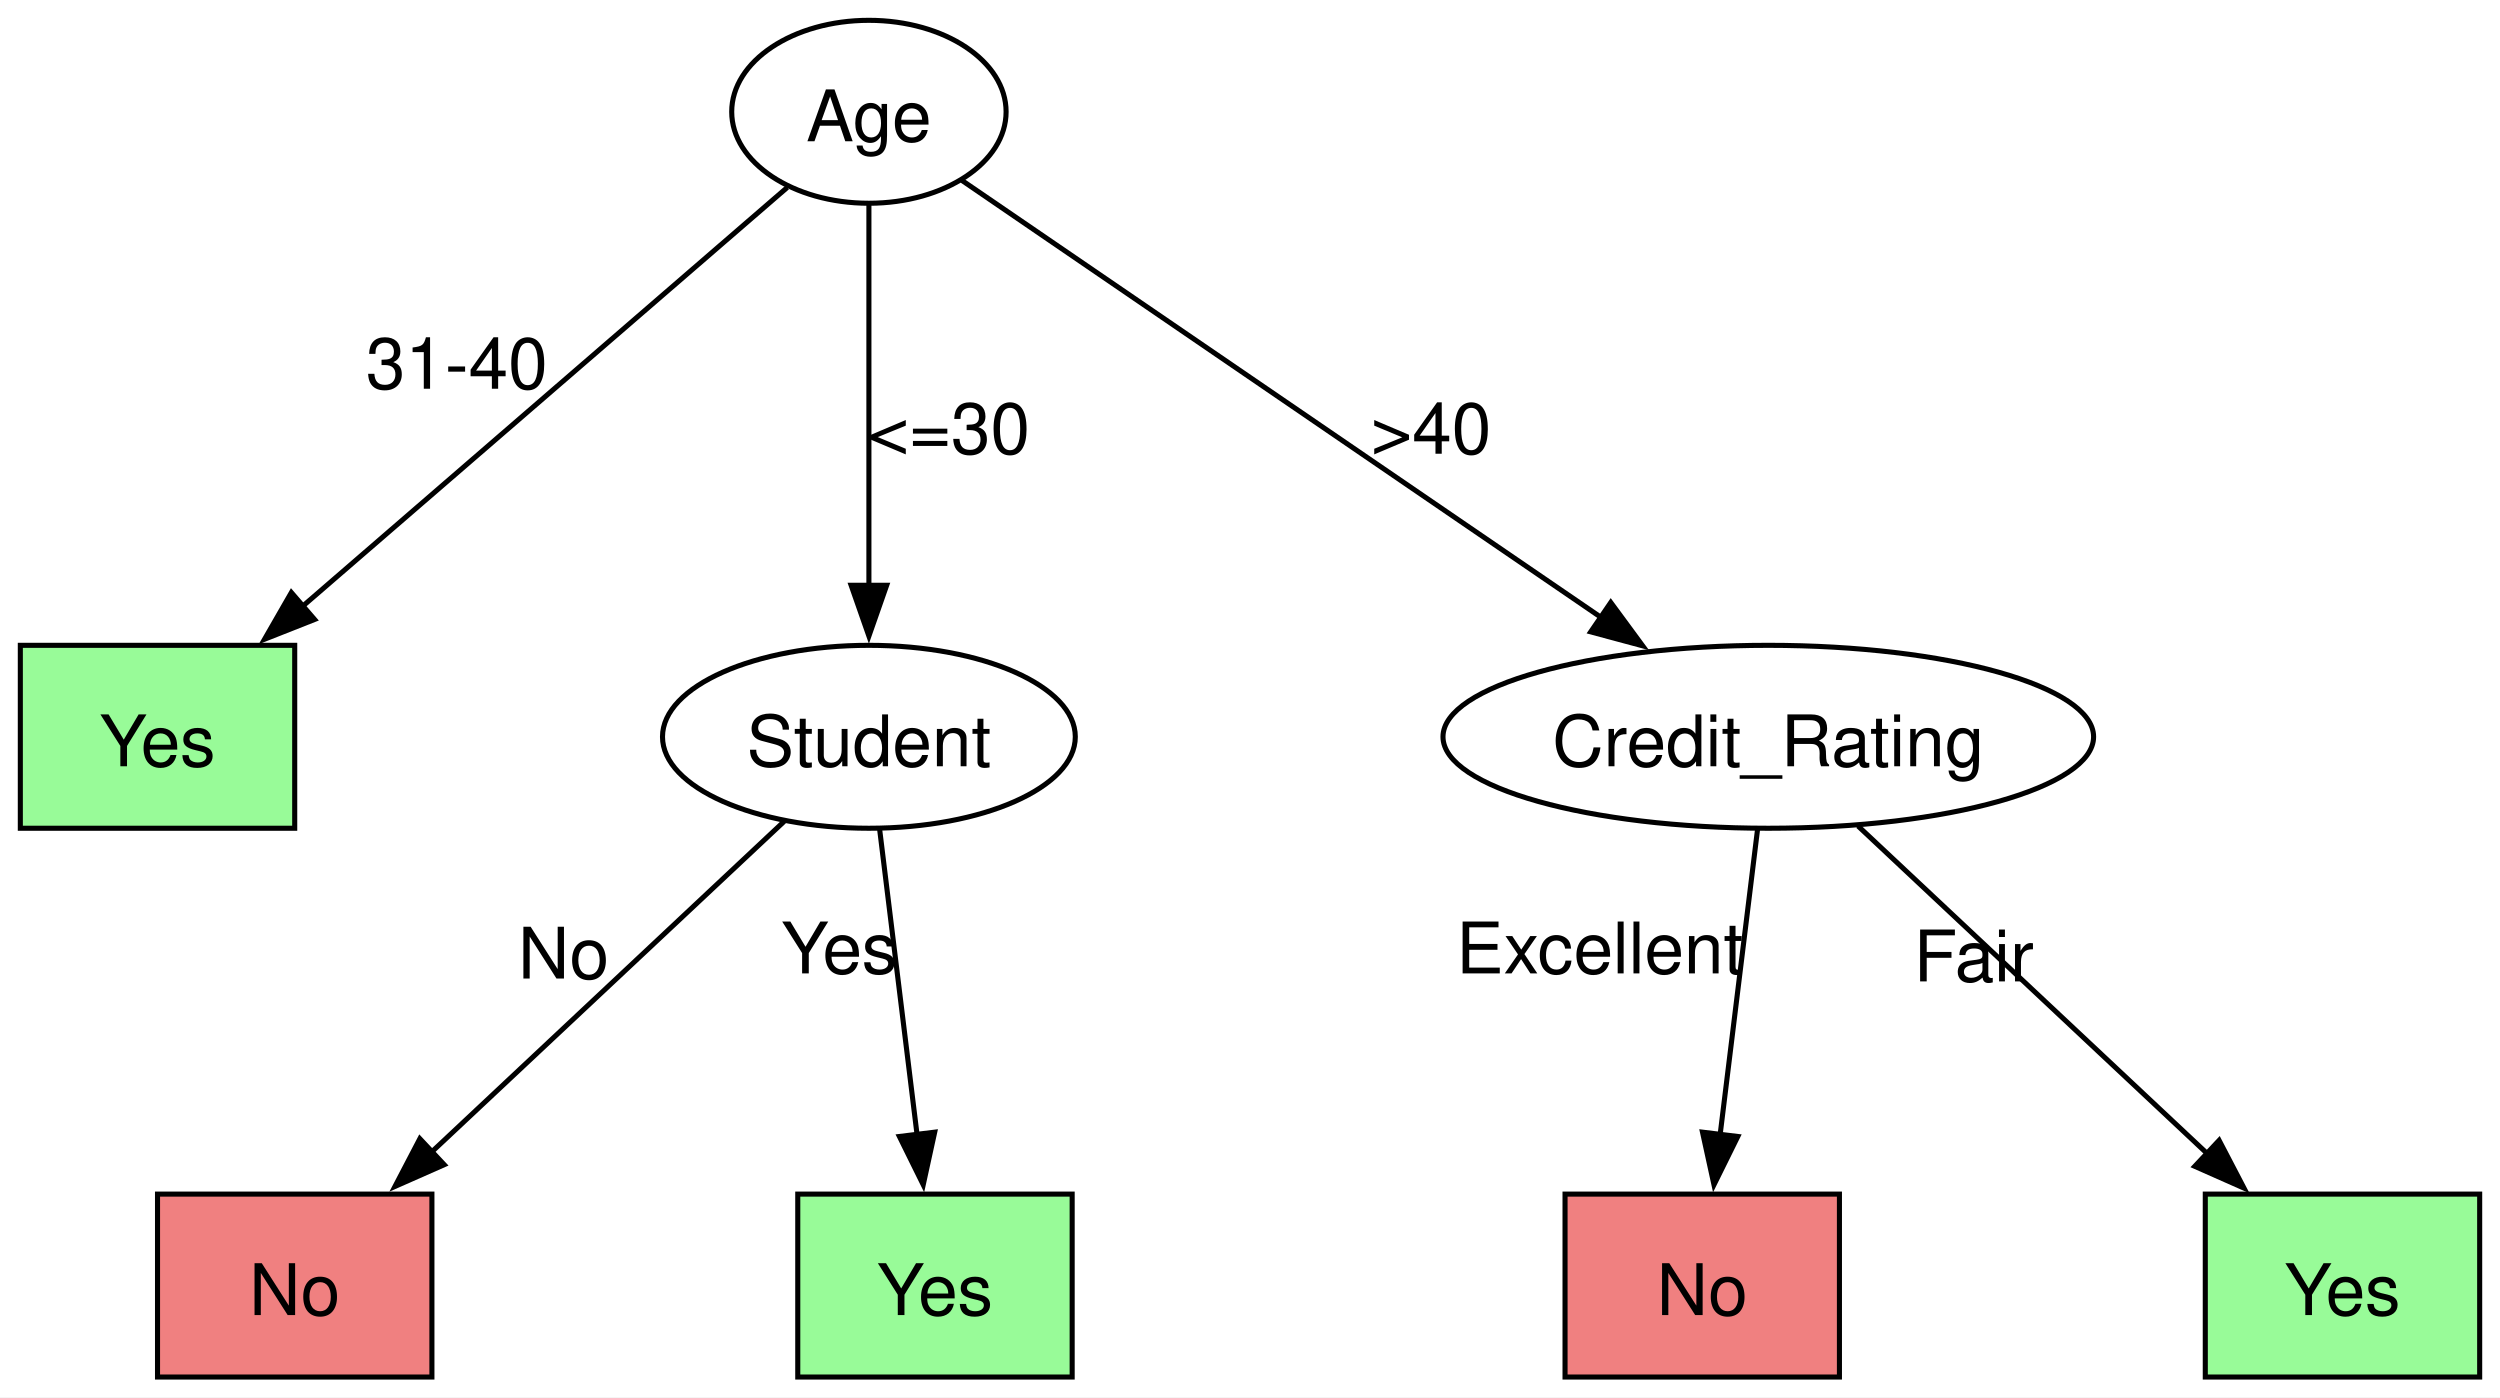
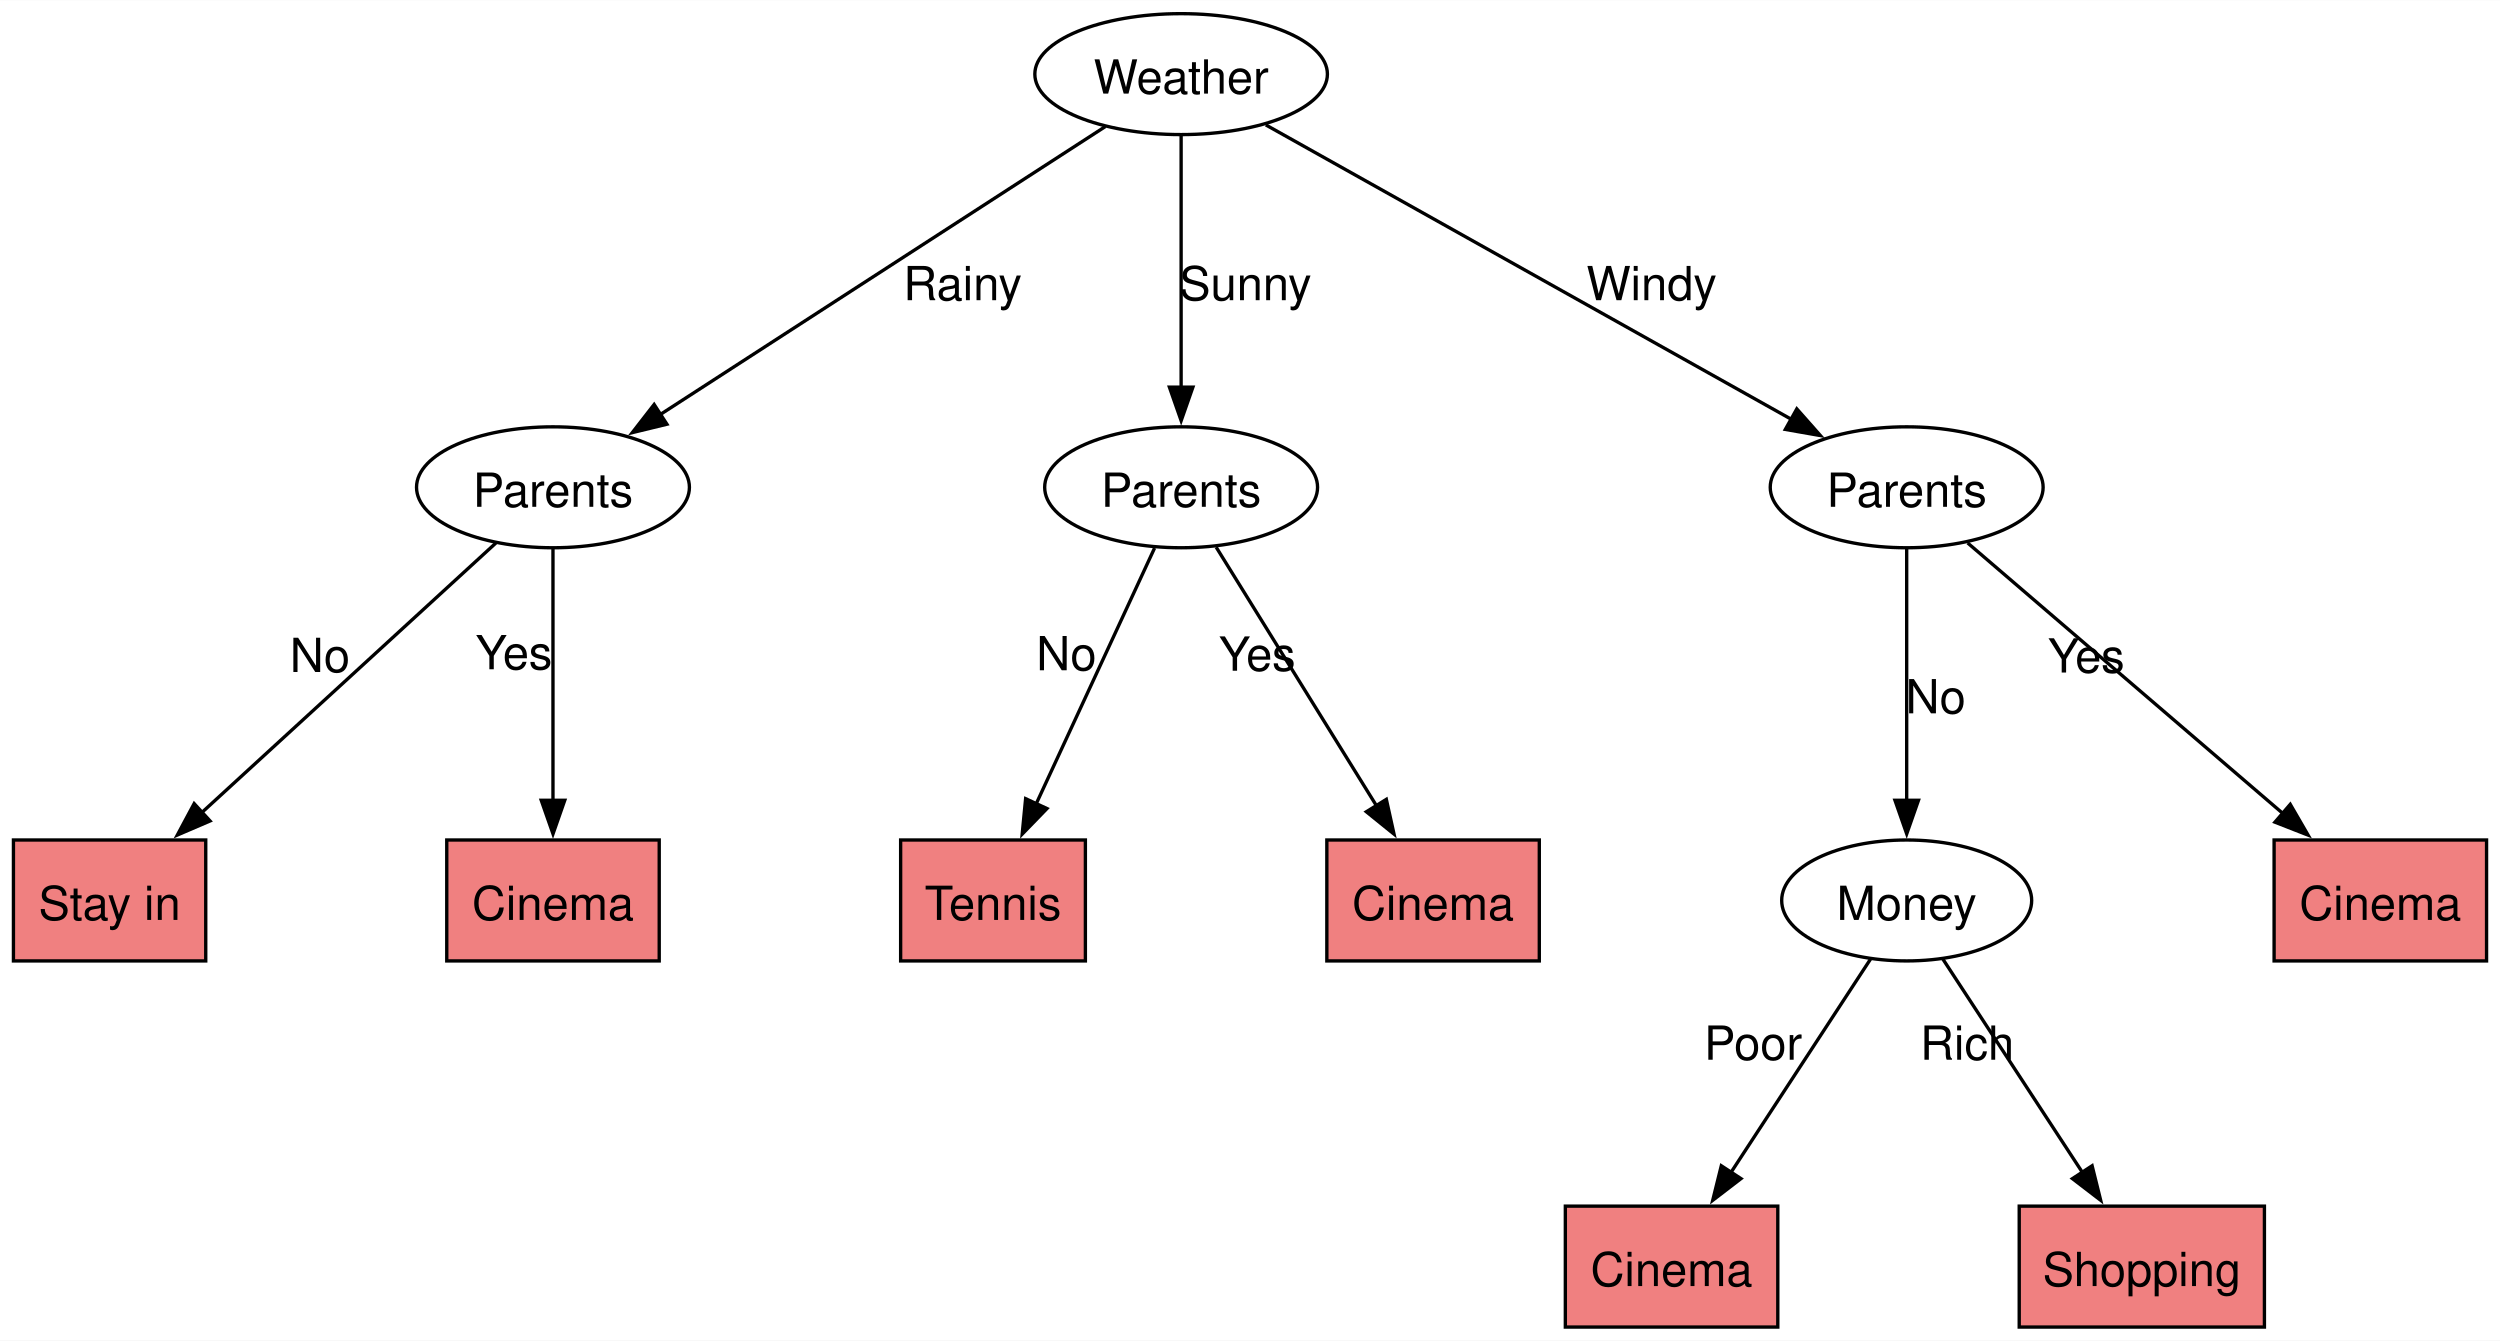
- <svg xmlns="http://www.w3.org/2000/svg" width="492pt" height="275pt" viewBox="0.00 0.00 492.00 275.00">
-   <g id="graph0" class="graph" transform="scale(1 1) rotate(0) translate(4 271)">
-     <polygon fill="white" stroke="none" points="-4,4 -4,-271 488,-271 488,4 -4,4" />
+ <svg xmlns="http://www.w3.org/2000/svg" width="744pt" height="399pt" viewBox="0.00 0.00 744.25 399.00">
+   <g id="graph0" class="graph" transform="scale(1 1) rotate(0) translate(4 395)">
+     <polygon fill="white" stroke="none" points="-4,4 -4,-395 740.25,-395 740.25,4 -4,4" />
    <g id="node1" class="node">
-       <ellipse fill="none" stroke="black" cx="167" cy="-249" rx="27" ry="18" />
-       <text text-anchor="middle" x="167" y="-243.2" font-family="Helvetica,sans-Serif" font-size="14.00">Age</text>
+       <ellipse fill="none" stroke="black" cx="347.62" cy="-373" rx="43.55" ry="18" />
+       <text text-anchor="middle" x="347.62" y="-367.2" font-family="Helvetica,sans-Serif" font-size="14.00">Weather</text>
    </g>
    <g id="node2" class="node">
-       <polygon fill="palegreen" stroke="black" points="54,-144 0,-144 0,-108 54,-108 54,-144" />
-       <text text-anchor="middle" x="27" y="-120.2" font-family="Helvetica,sans-Serif" font-size="14.00">Yes</text>
+       <ellipse fill="none" stroke="black" cx="160.62" cy="-250" rx="40.62" ry="18" />
+       <text text-anchor="middle" x="160.62" y="-244.2" font-family="Helvetica,sans-Serif" font-size="14.00">Parents</text>
    </g>
    <g id="edge1" class="edge">
-       <path fill="none" stroke="black" d="M150.94,-234.12C127.64,-213.98 84.1,-176.35 55.33,-151.49" />
-       <polygon fill="black" stroke="black" points="57.91,-149.09 48.06,-145.2 53.34,-154.39 57.91,-149.09" />
-       <text text-anchor="middle" x="85.89" y="-194.5" font-family="Helvetica,sans-Serif" font-size="14.00">31-40</text>
+       <path fill="none" stroke="black" d="M325.07,-357.4C291.99,-336 230.16,-295.99 192.46,-271.6" />
+       <polygon fill="black" stroke="black" points="194.54,-268.78 184.24,-266.28 190.74,-274.65 194.54,-268.78" />
+       <text text-anchor="middle" x="282.57" y="-305.7" font-family="Helvetica,sans-Serif" font-size="14.00">Rainy</text>
+     </g>
+     <g id="node5" class="node">
+       <ellipse fill="none" stroke="black" cx="347.62" cy="-250" rx="40.62" ry="18" />
+       <text text-anchor="middle" x="347.62" y="-244.2" font-family="Helvetica,sans-Serif" font-size="14.00">Parents</text>
+     </g>
+     <g id="edge4" class="edge">
+       <path fill="none" stroke="black" d="M347.62,-354.66C347.62,-335.08 347.62,-302.89 347.62,-279.58" />
+       <polygon fill="black" stroke="black" points="351.13,-279.82 347.63,-269.82 344.13,-279.82 351.13,-279.82" />
+       <text text-anchor="middle" x="366.75" y="-305.7" font-family="Helvetica,sans-Serif" font-size="14.00">Sunny</text>
+     </g>
+     <g id="node8" class="node">
+       <ellipse fill="none" stroke="black" cx="563.62" cy="-250" rx="40.62" ry="18" />
+       <text text-anchor="middle" x="563.62" y="-244.2" font-family="Helvetica,sans-Serif" font-size="14.00">Parents</text>
+     </g>
+     <g id="edge7" class="edge">
+       <path fill="none" stroke="black" d="M372.83,-357.88C411.56,-336.18 485.82,-294.59 529.39,-270.18" />
+       <polygon fill="black" stroke="black" points="530.91,-273.34 537.93,-265.4 527.49,-267.23 530.91,-273.34" />
+       <text text-anchor="middle" x="487.68" y="-305.7" font-family="Helvetica,sans-Serif" font-size="14.00">Windy</text>
    </g>
    <g id="node3" class="node">
-       <ellipse fill="none" stroke="black" cx="167" cy="-126" rx="40.62" ry="18" />
-       <text text-anchor="middle" x="167" y="-120.2" font-family="Helvetica,sans-Serif" font-size="14.00">Student</text>
+       <polygon fill="lightcoral" stroke="black" points="57.25,-145 0,-145 0,-109 57.25,-109 57.25,-145" />
+       <text text-anchor="middle" x="28.62" y="-121.2" font-family="Helvetica,sans-Serif" font-size="14.00">Stay in</text>
    </g>
    <g id="edge2" class="edge">
-       <path fill="none" stroke="black" d="M167,-230.66C167,-211.08 167,-178.89 167,-155.58" />
-       <polygon fill="black" stroke="black" points="170.5,-155.82 167,-145.82 163.5,-155.82 170.5,-155.82" />
-       <text text-anchor="middle" x="182.75" y="-181.7" font-family="Helvetica,sans-Serif" font-size="14.00">&lt;=30</text>
+       <path fill="none" stroke="black" d="M143.64,-233.43C121.49,-213.13 82.48,-177.37 56.1,-153.19" />
+       <polygon fill="black" stroke="black" points="58.53,-150.67 48.8,-146.49 53.8,-155.83 58.53,-150.67" />
+       <text text-anchor="middle" x="91.24" y="-195.01" font-family="Helvetica,sans-Serif" font-size="14.00">No</text>
+     </g>
+     <g id="node4" class="node">
+       <polygon fill="lightcoral" stroke="black" points="192.25,-145 129,-145 129,-109 192.25,-109 192.25,-145" />
+       <text text-anchor="middle" x="160.62" y="-121.2" font-family="Helvetica,sans-Serif" font-size="14.00">Cinema</text>
+     </g>
+     <g id="edge3" class="edge">
+       <path fill="none" stroke="black" d="M160.62,-231.66C160.62,-212.08 160.62,-179.89 160.62,-156.58" />
+       <polygon fill="black" stroke="black" points="164.13,-156.82 160.63,-146.82 157.13,-156.82 164.13,-156.82" />
+       <text text-anchor="middle" x="149" y="-195.82" font-family="Helvetica,sans-Serif" font-size="14.00">Yes</text>
    </g>
    <g id="node6" class="node">
-       <ellipse fill="none" stroke="black" cx="344" cy="-126" rx="64.02" ry="18" />
-       <text text-anchor="middle" x="344" y="-120.2" font-family="Helvetica,sans-Serif" font-size="14.00">Credit_Rating</text>
+       <polygon fill="lightcoral" stroke="black" points="319.12,-145 264.12,-145 264.12,-109 319.12,-109 319.12,-145" />
+       <text text-anchor="middle" x="291.62" y="-121.2" font-family="Helvetica,sans-Serif" font-size="14.00">Tennis</text>
    </g>
    <g id="edge5" class="edge">
-       <path fill="none" stroke="black" d="M185.28,-235.51C214.95,-215.22 274.03,-174.83 311.14,-149.46" />
-       <polygon fill="black" stroke="black" points="313,-152.43 319.28,-143.9 309.05,-146.65 313,-152.43" />
-       <text text-anchor="middle" x="277.62" y="-181.7" font-family="Helvetica,sans-Serif" font-size="14.00">&gt;40</text>
-     </g>
-     <g id="node4" class="node">
-       <polygon fill="lightcoral" stroke="black" points="81,-36 27,-36 27,0 81,0 81,-36" />
-       <text text-anchor="middle" x="54" y="-12.2" font-family="Helvetica,sans-Serif" font-size="14.00">No</text>
-     </g>
-     <g id="edge3" class="edge">
-       <path fill="none" stroke="black" d="M150.33,-109.36C132.01,-92.18 102.32,-64.33 80.74,-44.09" />
-       <polygon fill="black" stroke="black" points="83.42,-41.79 73.73,-37.51 78.63,-46.9 83.42,-41.79" />
-       <text text-anchor="middle" x="106.91" y="-78.42" font-family="Helvetica,sans-Serif" font-size="14.00">No</text>
-     </g>
-     <g id="node5" class="node">
-       <polygon fill="palegreen" stroke="black" points="207,-36 153,-36 153,0 207,0 207,-36" />
-       <text text-anchor="middle" x="180" y="-12.2" font-family="Helvetica,sans-Serif" font-size="14.00">Yes</text>
-     </g>
-     <g id="edge4" class="edge">
-       <path fill="none" stroke="black" d="M169.09,-107.97C171.09,-91.69 174.13,-66.82 176.5,-47.52" />
-       <polygon fill="black" stroke="black" points="179.95,-48.19 177.69,-37.84 173,-47.34 179.95,-48.19" />
-       <text text-anchor="middle" x="161.17" y="-79.44" font-family="Helvetica,sans-Serif" font-size="14.00">Yes</text>
+       <path fill="none" stroke="black" d="M339.72,-231.92C330.56,-212.12 315.33,-179.22 304.46,-155.74" />
+       <polygon fill="black" stroke="black" points="307.68,-154.36 300.31,-146.76 301.33,-157.3 307.68,-154.36" />
+       <text text-anchor="middle" x="313.47" y="-195.53" font-family="Helvetica,sans-Serif" font-size="14.00">No</text>
    </g>
    <g id="node7" class="node">
-       <polygon fill="lightcoral" stroke="black" points="358,-36 304,-36 304,0 358,0 358,-36" />
-       <text text-anchor="middle" x="331" y="-12.2" font-family="Helvetica,sans-Serif" font-size="14.00">No</text>
+       <polygon fill="lightcoral" stroke="black" points="454.25,-145 391,-145 391,-109 454.25,-109 454.25,-145" />
+       <text text-anchor="middle" x="422.62" y="-121.2" font-family="Helvetica,sans-Serif" font-size="14.00">Cinema</text>
    </g>
    <g id="edge6" class="edge">
-       <path fill="none" stroke="black" d="M341.91,-107.97C339.91,-91.69 336.87,-66.82 334.5,-47.52" />
-       <polygon fill="black" stroke="black" points="338,-47.34 333.31,-37.84 331.05,-48.19 338,-47.34" />
-       <text text-anchor="middle" x="310.83" y="-79.44" font-family="Helvetica,sans-Serif" font-size="14.00">Excellent</text>
+       <path fill="none" stroke="black" d="M358.05,-232.18C370.4,-212.26 391.11,-178.84 405.75,-155.23" />
+       <polygon fill="black" stroke="black" points="408.71,-157.1 411,-146.75 402.76,-153.41 408.71,-157.1" />
+       <text text-anchor="middle" x="370.28" y="-195.4" font-family="Helvetica,sans-Serif" font-size="14.00">Yes</text>
    </g>
-     <g id="node8" class="node">
-       <polygon fill="palegreen" stroke="black" points="484,-36 430,-36 430,0 484,0 484,-36" />
-       <text text-anchor="middle" x="457" y="-12.2" font-family="Helvetica,sans-Serif" font-size="14.00">Yes</text>
+     <g id="node9" class="node">
+       <ellipse fill="none" stroke="black" cx="563.62" cy="-127" rx="37.21" ry="18" />
+       <text text-anchor="middle" x="563.62" y="-121.2" font-family="Helvetica,sans-Serif" font-size="14.00">Money</text>
    </g>
-     <g id="edge7" class="edge">
-       <path fill="none" stroke="black" d="M361.66,-108.44C380.1,-91.14 409.24,-63.81 430.45,-43.91" />
-       <polygon fill="black" stroke="black" points="432.72,-46.58 437.62,-37.18 427.93,-41.47 432.72,-46.58" />
-       <text text-anchor="middle" x="384.43" y="-77.87" font-family="Helvetica,sans-Serif" font-size="14.00">Fair</text>
+     <g id="edge8" class="edge">
+       <path fill="none" stroke="black" d="M563.62,-231.66C563.62,-212.08 563.62,-179.89 563.62,-156.58" />
+       <polygon fill="black" stroke="black" points="567.13,-156.82 563.63,-146.82 560.13,-156.82 567.13,-156.82" />
+       <text text-anchor="middle" x="572.25" y="-182.7" font-family="Helvetica,sans-Serif" font-size="14.00">No</text>
+     </g>
+     <g id="node12" class="node">
+       <polygon fill="lightcoral" stroke="black" points="736.25,-145 673,-145 673,-109 736.25,-109 736.25,-145" />
+       <text text-anchor="middle" x="704.62" y="-121.2" font-family="Helvetica,sans-Serif" font-size="14.00">Cinema</text>
+     </g>
+     <g id="edge11" class="edge">
+       <path fill="none" stroke="black" d="M581.77,-233.43C605.53,-213.04 647.46,-177.06 675.64,-152.87" />
+       <polygon fill="black" stroke="black" points="677.81,-155.62 683.12,-146.45 673.25,-150.31 677.81,-155.62" />
+       <text text-anchor="middle" x="617.08" y="-194.85" font-family="Helvetica,sans-Serif" font-size="14.00">Yes</text>
+     </g>
+     <g id="node10" class="node">
+       <polygon fill="lightcoral" stroke="black" points="525.25,-36 462,-36 462,0 525.25,0 525.25,-36" />
+       <text text-anchor="middle" x="493.62" y="-12.2" font-family="Helvetica,sans-Serif" font-size="14.00">Cinema</text>
+     </g>
+     <g id="edge9" class="edge">
+       <path fill="none" stroke="black" d="M552.99,-109.75C541.93,-92.84 524.43,-66.09 511.29,-46" />
+       <polygon fill="black" stroke="black" points="514.29,-44.19 505.88,-37.74 508.43,-48.02 514.29,-44.19" />
+       <text text-anchor="middle" x="517.89" y="-79.58" font-family="Helvetica,sans-Serif" font-size="14.00">Poor</text>
+     </g>
+     <g id="node11" class="node">
+       <polygon fill="lightcoral" stroke="black" points="670.12,-36 597.12,-36 597.12,0 670.12,0 670.12,-36" />
+       <text text-anchor="middle" x="633.62" y="-12.2" font-family="Helvetica,sans-Serif" font-size="14.00">Shopping</text>
+     </g>
+     <g id="edge10" class="edge">
+       <path fill="none" stroke="black" d="M574.26,-109.75C585.32,-92.84 602.82,-66.09 615.96,-46" />
+       <polygon fill="black" stroke="black" points="618.82,-48.02 621.37,-37.74 612.96,-44.19 618.82,-48.02" />
+       <text text-anchor="middle" x="581.61" y="-79.58" font-family="Helvetica,sans-Serif" font-size="14.00">Rich</text>
    </g>
  </g>
</svg>
